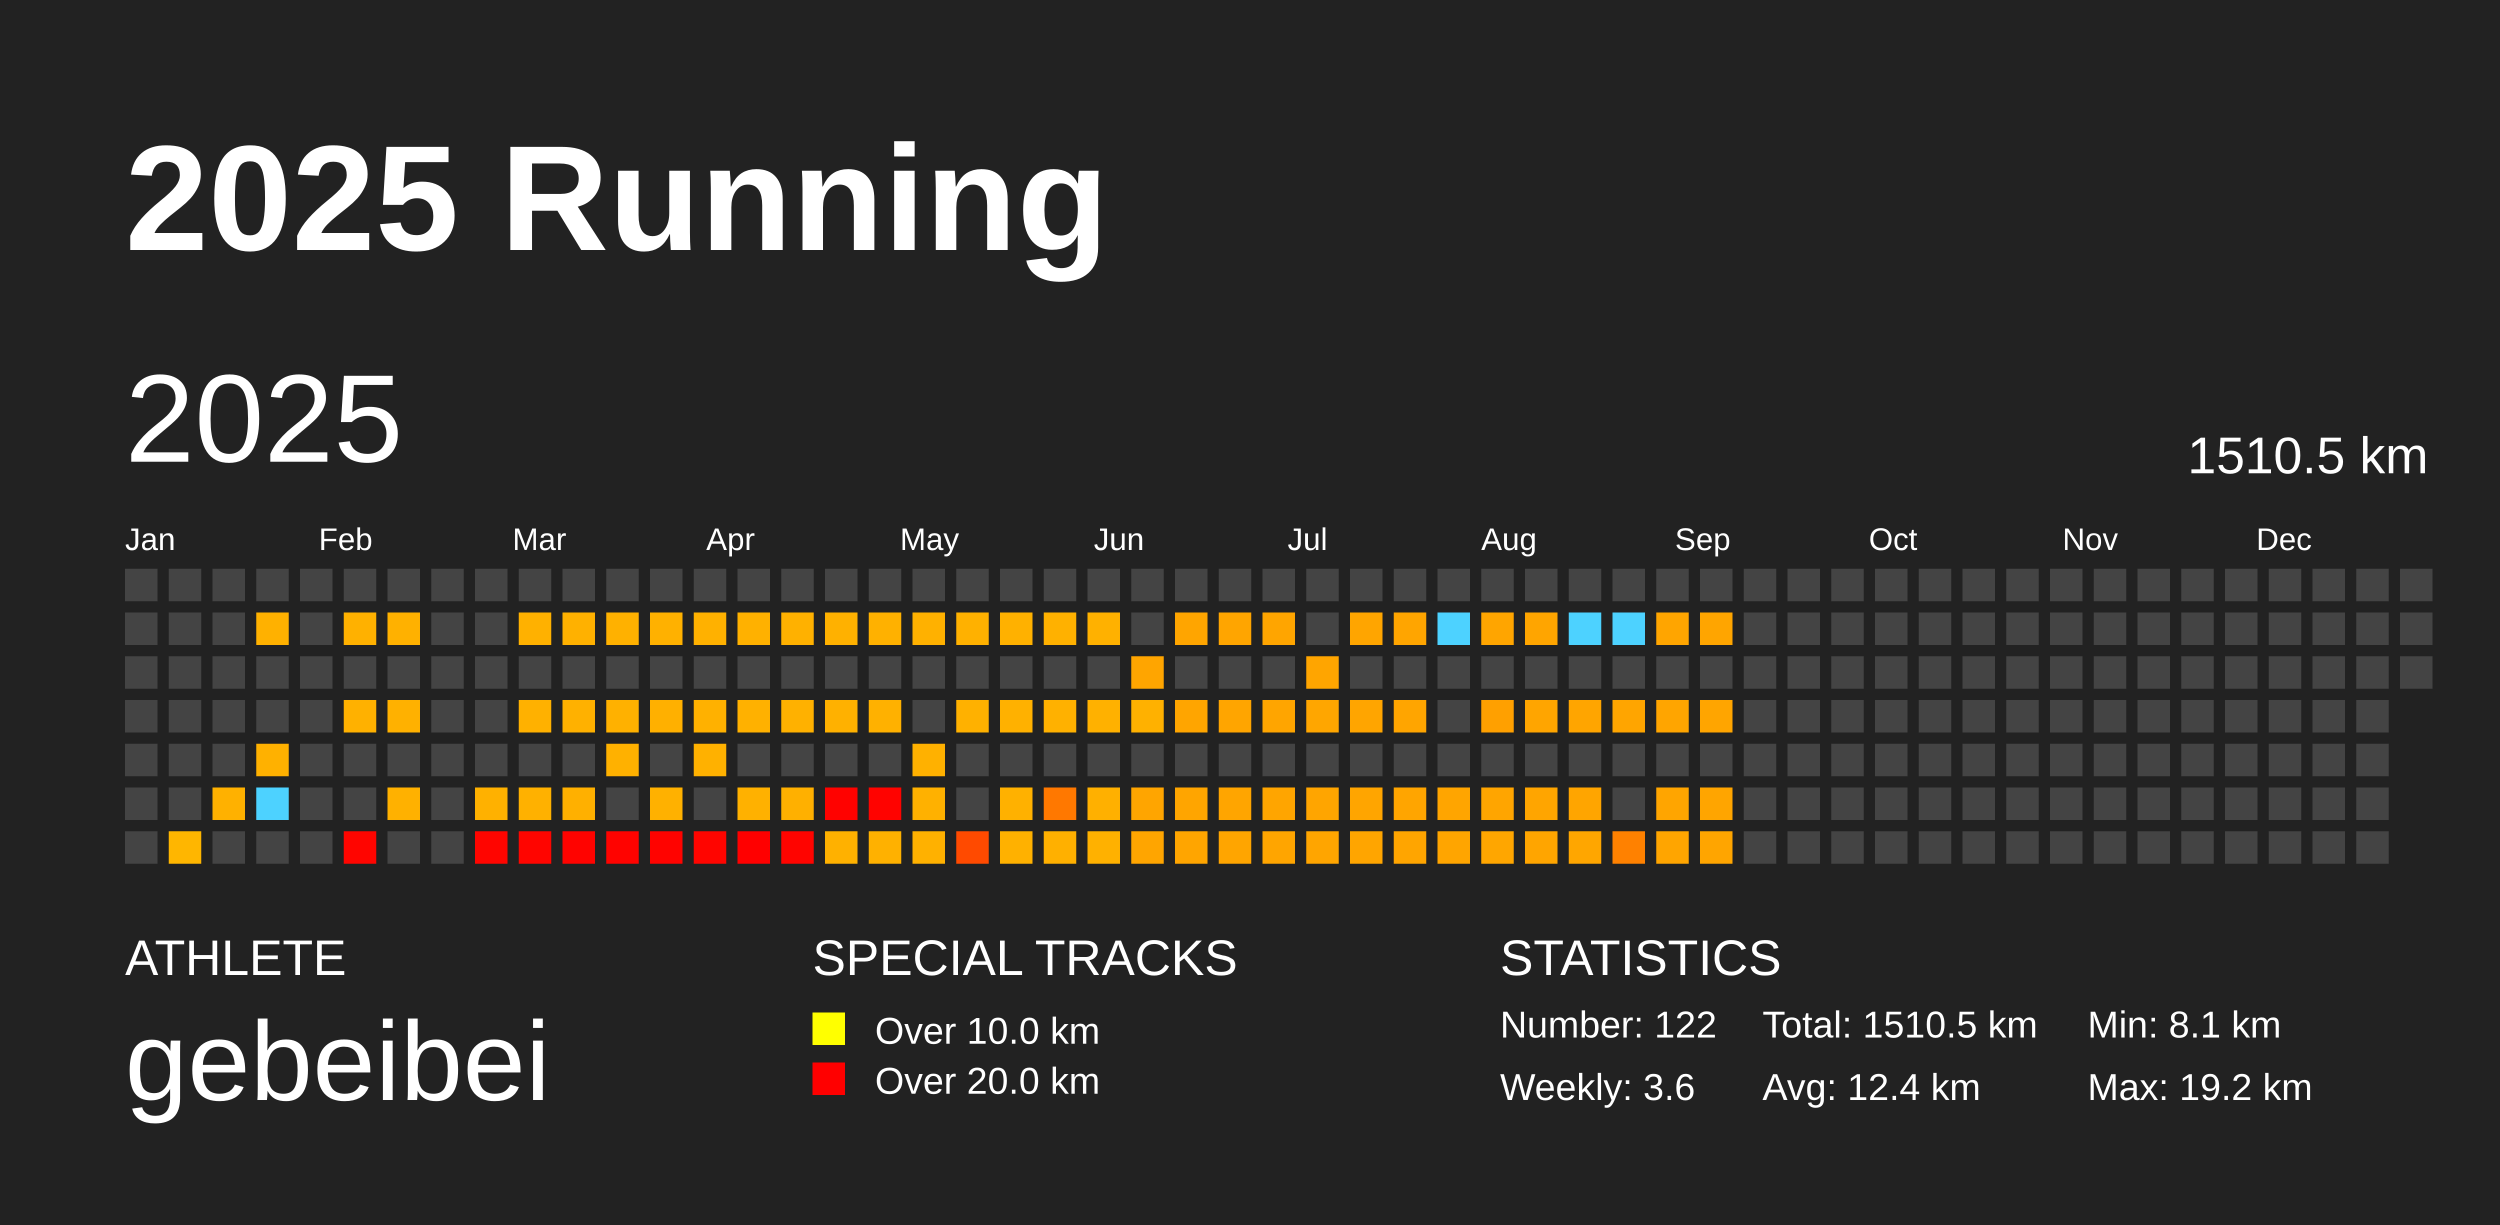
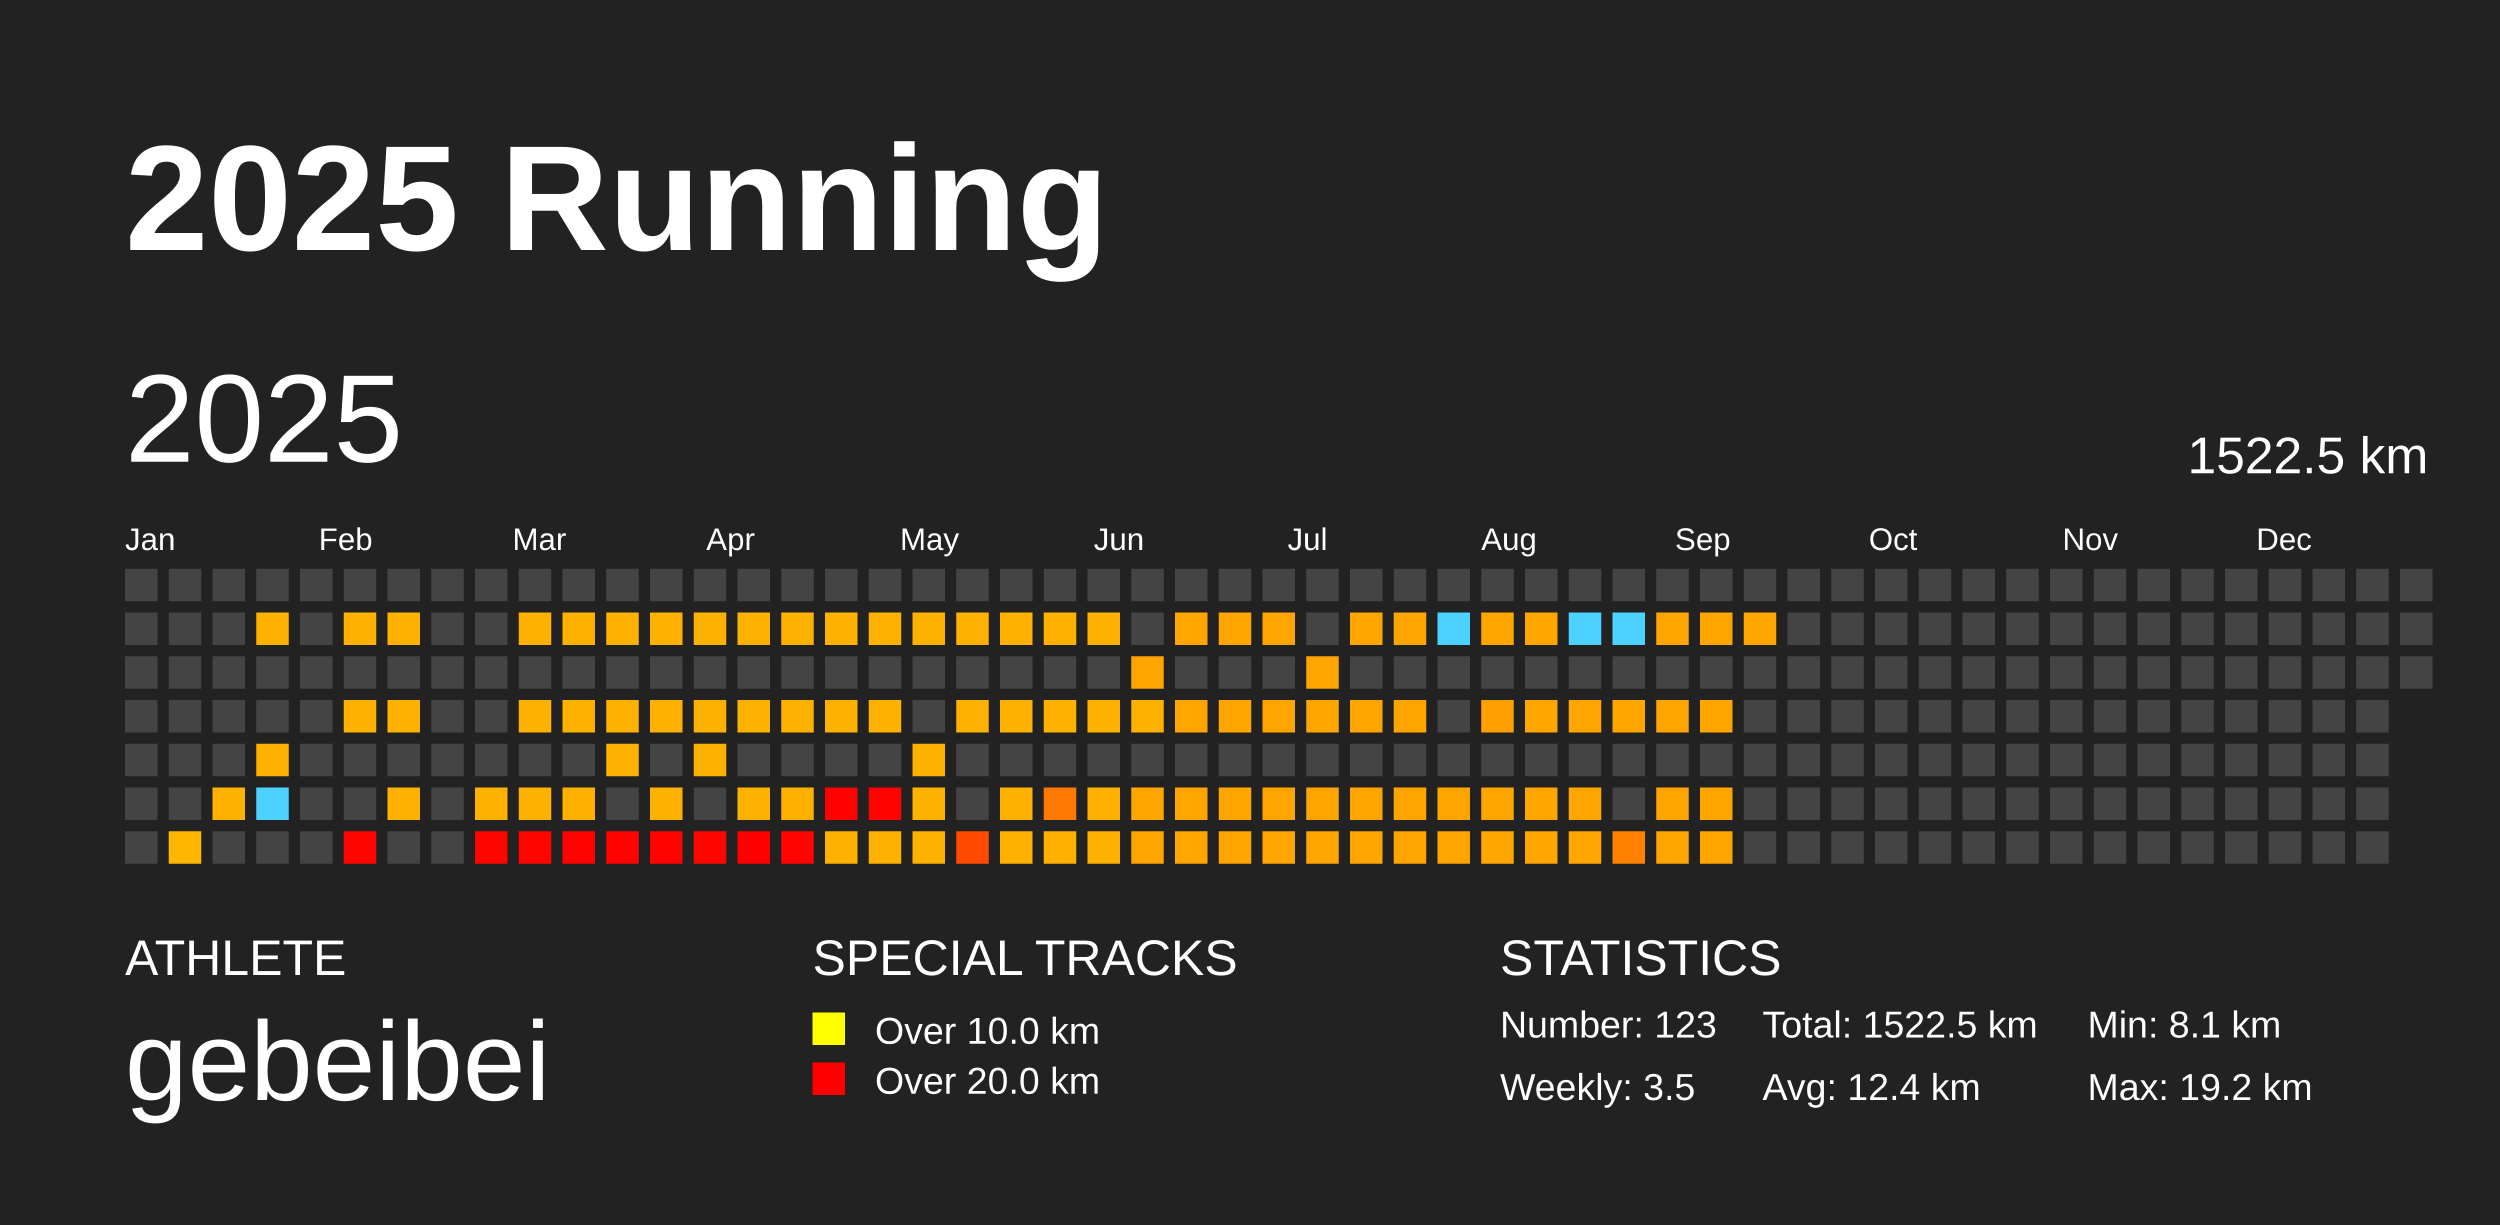
<svg xmlns="http://www.w3.org/2000/svg" baseProfile="full" height="98mm" version="1.1" viewBox="0,0,200,98" width="200mm">
  <defs />
  <rect fill="#222222" height="98" width="200" x="0" y="0" />
  <text fill="#FFFFFF" style="font-size:12px; font-family:Arial; font-weight:bold;" x="10" y="20">2025 Running</text>
  <text fill="#FFFFFF" style="font-size:4px; font-family:Arial" x="10" y="78">ATHLETE</text>
  <text fill="#FFFFFF" style="font-size:9px; font-family:Arial" x="10" y="88">gebeibei</text>
  <text fill="#FFFFFF" style="font-size:4px; font-family:Arial" x="65" y="78">SPECIAL TRACKS</text>
  <rect fill="yellow" height="2.6" width="2.6" x="65" y="81" />
  <text fill="#FFFFFF" style="font-size:3px; font-family:Arial" x="70" y="83.5">Over 10.0 km</text>
  <rect fill="red" height="2.6" width="2.6" x="65" y="85" />
  <text fill="#FFFFFF" style="font-size:3px; font-family:Arial" x="70" y="87.5">Over 20.0 km</text>
  <text fill="#FFFFFF" style="font-size:4px; font-family:Arial" x="120" y="78">STATISTICS</text>
-   <text fill="#FFFFFF" style="font-size:3px; font-family:Arial" x="120" y="83">Number: 122</text>
-   <text fill="#FFFFFF" style="font-size:3px; font-family:Arial" x="120" y="88">Weekly: 3.6</text>
-   <text fill="#FFFFFF" style="font-size:3px; font-family:Arial" x="141" y="83">Total: 1510.5 km</text>
+   <text fill="#FFFFFF" style="font-size:3px; font-family:Arial" x="120" y="83">Number: 123</text>
+   <text fill="#FFFFFF" style="font-size:3px; font-family:Arial" x="120" y="88">Weekly: 3.5</text>
+   <text fill="#FFFFFF" style="font-size:3px; font-family:Arial" x="141" y="83">Total: 1522.5 km</text>
  <text fill="#FFFFFF" style="font-size:3px; font-family:Arial" x="141" y="88">Avg: 12.4 km</text>
  <text fill="#FFFFFF" style="font-size:3px; font-family:Arial" x="167" y="83">Min: 8.1 km</text>
  <text fill="#FFFFFF" style="font-size:3px; font-family:Arial" x="167" y="88">Max: 19.2 km</text>
  <text dominant-baseline="hanging" fill="#FFFFFF" style="font-size:10.0px; font-family:Arial;" x="10" y="30">2025</text>
-   <text dominant-baseline="hanging" fill="#FFFFFF" style="font-size:4.125px; font-family:Arial;" x="175" y="35">1510.5 km</text>
+   <text dominant-baseline="hanging" fill="#FFFFFF" style="font-size:4.125px; font-family:Arial;" x="175" y="35">1522.5 km</text>
  <text fill="#FFFFFF" style="font-size:2.5px; font-family:Arial" x="10.0" y="44">Jan</text>
  <text fill="#FFFFFF" style="font-size:2.5px; font-family:Arial" x="25.5" y="44">Feb</text>
  <text fill="#FFFFFF" style="font-size:2.5px; font-family:Arial" x="41.0" y="44">Mar</text>
  <text fill="#FFFFFF" style="font-size:2.5px; font-family:Arial" x="56.5" y="44">Apr</text>
  <text fill="#FFFFFF" style="font-size:2.5px; font-family:Arial" x="72.0" y="44">May</text>
  <text fill="#FFFFFF" style="font-size:2.5px; font-family:Arial" x="87.5" y="44">Jun</text>
  <text fill="#FFFFFF" style="font-size:2.5px; font-family:Arial" x="103.0" y="44">Jul</text>
  <text fill="#FFFFFF" style="font-size:2.5px; font-family:Arial" x="118.5" y="44">Aug</text>
  <text fill="#FFFFFF" style="font-size:2.5px; font-family:Arial" x="134.0" y="44">Sep</text>
  <text fill="#FFFFFF" style="font-size:2.5px; font-family:Arial" x="149.5" y="44">Oct</text>
  <text fill="#FFFFFF" style="font-size:2.5px; font-family:Arial" x="165.0" y="44">Nov</text>
  <text fill="#FFFFFF" style="font-size:2.5px; font-family:Arial" x="180.5" y="44">Dec</text>
  <rect fill="#444444" height="2.6" width="2.6" x="10.0" y="45.5" />
  <rect fill="#444444" height="2.6" width="2.6" x="10.0" y="49.0" />
  <rect fill="#444444" height="2.6" width="2.6" x="10.0" y="52.5" />
  <rect fill="#444444" height="2.6" width="2.6" x="10.0" y="56.0" />
  <rect fill="#444444" height="2.6" width="2.6" x="10.0" y="59.5" />
  <rect fill="#444444" height="2.6" width="2.6" x="10.0" y="63.0" />
  <rect fill="#444444" height="2.6" width="2.6" x="10.0" y="66.5" />
  <rect fill="#444444" height="2.6" width="2.6" x="13.5" y="45.5" />
  <rect fill="#444444" height="2.6" width="2.6" x="13.5" y="49.0" />
  <rect fill="#444444" height="2.6" width="2.6" x="13.5" y="52.5" />
  <rect fill="#444444" height="2.6" width="2.6" x="13.5" y="56.0" />
  <rect fill="#444444" height="2.6" width="2.6" x="13.5" y="59.5" />
  <rect fill="#444444" height="2.6" width="2.6" x="13.5" y="63.0" />
  <rect fill="#ffb600" height="2.6" width="2.6" x="13.5" y="66.5" />
  <rect fill="#444444" height="2.6" width="2.6" x="17.0" y="45.5" />
  <rect fill="#444444" height="2.6" width="2.6" x="17.0" y="49.0" />
  <rect fill="#444444" height="2.6" width="2.6" x="17.0" y="52.5" />
  <rect fill="#444444" height="2.6" width="2.6" x="17.0" y="56.0" />
  <rect fill="#444444" height="2.6" width="2.6" x="17.0" y="59.5" />
  <rect fill="#ffb100" height="2.6" width="2.6" x="17.0" y="63.0" />
  <rect fill="#444444" height="2.6" width="2.6" x="17.0" y="66.5" />
  <rect fill="#444444" height="2.6" width="2.6" x="20.5" y="45.5" />
  <rect fill="#ffb100" height="2.6" width="2.6" x="20.5" y="49.0" />
  <rect fill="#444444" height="2.6" width="2.6" x="20.5" y="52.5" />
  <rect fill="#444444" height="2.6" width="2.6" x="20.5" y="56.0" />
  <rect fill="#ffb100" height="2.6" width="2.6" x="20.5" y="59.5" />
  <rect fill="#4dd2ff" height="2.6" width="2.6" x="20.5" y="63.0" />
  <rect fill="#444444" height="2.6" width="2.6" x="20.5" y="66.5" />
  <rect fill="#444444" height="2.6" width="2.6" x="24.0" y="45.5" />
  <rect fill="#444444" height="2.6" width="2.6" x="24.0" y="49.0" />
  <rect fill="#444444" height="2.6" width="2.6" x="24.0" y="52.5" />
  <rect fill="#444444" height="2.6" width="2.6" x="24.0" y="56.0" />
  <rect fill="#444444" height="2.6" width="2.6" x="24.0" y="59.5" />
  <rect fill="#444444" height="2.6" width="2.6" x="24.0" y="63.0" />
  <rect fill="#444444" height="2.6" width="2.6" x="24.0" y="66.5" />
  <rect fill="#444444" height="2.6" width="2.6" x="27.5" y="45.5" />
  <rect fill="#ffb100" height="2.6" width="2.6" x="27.5" y="49.0" />
  <rect fill="#444444" height="2.6" width="2.6" x="27.5" y="52.5" />
  <rect fill="#ffb100" height="2.6" width="2.6" x="27.5" y="56.0" />
  <rect fill="#444444" height="2.6" width="2.6" x="27.5" y="59.5" />
  <rect fill="#444444" height="2.6" width="2.6" x="27.5" y="63.0" />
  <rect fill="#ff0500" height="2.6" width="2.6" x="27.5" y="66.5" />
  <rect fill="#444444" height="2.6" width="2.6" x="31.0" y="45.5" />
  <rect fill="#ffb100" height="2.6" width="2.6" x="31.0" y="49.0" />
  <rect fill="#444444" height="2.6" width="2.6" x="31.0" y="52.5" />
  <rect fill="#ffb100" height="2.6" width="2.6" x="31.0" y="56.0" />
  <rect fill="#444444" height="2.6" width="2.6" x="31.0" y="59.5" />
  <rect fill="#ffb100" height="2.6" width="2.6" x="31.0" y="63.0" />
  <rect fill="#444444" height="2.6" width="2.6" x="31.0" y="66.5" />
  <rect fill="#444444" height="2.6" width="2.6" x="34.5" y="45.5" />
  <rect fill="#444444" height="2.6" width="2.6" x="34.5" y="49.0" />
  <rect fill="#444444" height="2.6" width="2.6" x="34.5" y="52.5" />
  <rect fill="#444444" height="2.6" width="2.6" x="34.5" y="56.0" />
  <rect fill="#444444" height="2.6" width="2.6" x="34.5" y="59.5" />
  <rect fill="#444444" height="2.6" width="2.6" x="34.5" y="63.0" />
  <rect fill="#444444" height="2.6" width="2.6" x="34.5" y="66.5" />
  <rect fill="#444444" height="2.6" width="2.6" x="38.0" y="45.5" />
  <rect fill="#444444" height="2.6" width="2.6" x="38.0" y="49.0" />
  <rect fill="#444444" height="2.6" width="2.6" x="38.0" y="52.5" />
  <rect fill="#444444" height="2.6" width="2.6" x="38.0" y="56.0" />
  <rect fill="#444444" height="2.6" width="2.6" x="38.0" y="59.5" />
  <rect fill="#ffb100" height="2.6" width="2.6" x="38.0" y="63.0" />
  <rect fill="#ff0500" height="2.6" width="2.6" x="38.0" y="66.5" />
  <rect fill="#444444" height="2.6" width="2.6" x="41.5" y="45.5" />
  <rect fill="#ffb100" height="2.6" width="2.6" x="41.5" y="49.0" />
  <rect fill="#444444" height="2.6" width="2.6" x="41.5" y="52.5" />
  <rect fill="#ffb100" height="2.6" width="2.6" x="41.5" y="56.0" />
  <rect fill="#444444" height="2.6" width="2.6" x="41.5" y="59.5" />
  <rect fill="#ffb100" height="2.6" width="2.6" x="41.5" y="63.0" />
  <rect fill="#ff0500" height="2.6" width="2.6" x="41.5" y="66.5" />
  <rect fill="#444444" height="2.6" width="2.6" x="45.0" y="45.5" />
  <rect fill="#ffb100" height="2.6" width="2.6" x="45.0" y="49.0" />
  <rect fill="#444444" height="2.6" width="2.6" x="45.0" y="52.5" />
  <rect fill="#ffb100" height="2.6" width="2.6" x="45.0" y="56.0" />
  <rect fill="#444444" height="2.6" width="2.6" x="45.0" y="59.5" />
  <rect fill="#ffb000" height="2.6" width="2.6" x="45.0" y="63.0" />
  <rect fill="#ff0300" height="2.6" width="2.6" x="45.0" y="66.5" />
  <rect fill="#444444" height="2.6" width="2.6" x="48.5" y="45.5" />
  <rect fill="#ffb100" height="2.6" width="2.6" x="48.5" y="49.0" />
  <rect fill="#444444" height="2.6" width="2.6" x="48.5" y="52.5" />
  <rect fill="#ffb100" height="2.6" width="2.6" x="48.5" y="56.0" />
  <rect fill="#ffb100" height="2.6" width="2.6" x="48.5" y="59.5" />
  <rect fill="#444444" height="2.6" width="2.6" x="48.5" y="63.0" />
  <rect fill="#ff0300" height="2.6" width="2.6" x="48.5" y="66.5" />
  <rect fill="#444444" height="2.6" width="2.6" x="52.0" y="45.5" />
  <rect fill="#ffb100" height="2.6" width="2.6" x="52.0" y="49.0" />
  <rect fill="#444444" height="2.6" width="2.6" x="52.0" y="52.5" />
  <rect fill="#ffb000" height="2.6" width="2.6" x="52.0" y="56.0" />
  <rect fill="#444444" height="2.6" width="2.6" x="52.0" y="59.5" />
  <rect fill="#ffb100" height="2.6" width="2.6" x="52.0" y="63.0" />
  <rect fill="#ff0300" height="2.6" width="2.6" x="52.0" y="66.5" />
  <rect fill="#444444" height="2.6" width="2.6" x="55.5" y="45.5" />
  <rect fill="#ffb100" height="2.6" width="2.6" x="55.5" y="49.0" />
  <rect fill="#444444" height="2.6" width="2.6" x="55.5" y="52.5" />
  <rect fill="#ffb100" height="2.6" width="2.6" x="55.5" y="56.0" />
  <rect fill="#ffb100" height="2.6" width="2.6" x="55.5" y="59.5" />
  <rect fill="#444444" height="2.6" width="2.6" x="55.5" y="63.0" />
  <rect fill="#ff0500" height="2.6" width="2.6" x="55.5" y="66.5" />
  <rect fill="#444444" height="2.6" width="2.6" x="59.0" y="45.5" />
  <rect fill="#ffb100" height="2.6" width="2.6" x="59.0" y="49.0" />
  <rect fill="#444444" height="2.6" width="2.6" x="59.0" y="52.5" />
  <rect fill="#ffb100" height="2.6" width="2.6" x="59.0" y="56.0" />
  <rect fill="#444444" height="2.6" width="2.6" x="59.0" y="59.5" />
  <rect fill="#ffb100" height="2.6" width="2.6" x="59.0" y="63.0" />
  <rect fill="#ff0000" height="2.6" width="2.6" x="59.0" y="66.5" />
  <rect fill="#444444" height="2.6" width="2.6" x="62.5" y="45.5" />
  <rect fill="#ffb100" height="2.6" width="2.6" x="62.5" y="49.0" />
  <rect fill="#444444" height="2.6" width="2.6" x="62.5" y="52.5" />
  <rect fill="#ffb100" height="2.6" width="2.6" x="62.5" y="56.0" />
  <rect fill="#444444" height="2.6" width="2.6" x="62.5" y="59.5" />
  <rect fill="#ffb000" height="2.6" width="2.6" x="62.5" y="63.0" />
  <rect fill="#ff0400" height="2.6" width="2.6" x="62.5" y="66.5" />
  <rect fill="#444444" height="2.6" width="2.6" x="66.0" y="45.5" />
  <rect fill="#ffb100" height="2.6" width="2.6" x="66.0" y="49.0" />
  <rect fill="#444444" height="2.6" width="2.6" x="66.0" y="52.5" />
  <rect fill="#ffb100" height="2.6" width="2.6" x="66.0" y="56.0" />
  <rect fill="#444444" height="2.6" width="2.6" x="66.0" y="59.5" />
  <rect fill="#ff0200" height="2.6" width="2.6" x="66.0" y="63.0" />
  <rect fill="#ffb100" height="2.6" width="2.6" x="66.0" y="66.5" />
  <rect fill="#444444" height="2.6" width="2.6" x="69.5" y="45.5" />
  <rect fill="#ffb100" height="2.6" width="2.6" x="69.5" y="49.0" />
  <rect fill="#444444" height="2.6" width="2.6" x="69.5" y="52.5" />
  <rect fill="#ffb100" height="2.6" width="2.6" x="69.5" y="56.0" />
  <rect fill="#444444" height="2.6" width="2.6" x="69.5" y="59.5" />
  <rect fill="#ff0300" height="2.6" width="2.6" x="69.5" y="63.0" />
  <rect fill="#ffb100" height="2.6" width="2.6" x="69.5" y="66.5" />
  <rect fill="#444444" height="2.6" width="2.6" x="73.0" y="45.5" />
  <rect fill="#ffb100" height="2.6" width="2.6" x="73.0" y="49.0" />
  <rect fill="#444444" height="2.6" width="2.6" x="73.0" y="52.5" />
  <rect fill="#444444" height="2.6" width="2.6" x="73.0" y="56.0" />
  <rect fill="#ffb100" height="2.6" width="2.6" x="73.0" y="59.5" />
  <rect fill="#ffb100" height="2.6" width="2.6" x="73.0" y="63.0" />
  <rect fill="#ffb100" height="2.6" width="2.6" x="73.0" y="66.5" />
  <rect fill="#444444" height="2.6" width="2.6" x="76.5" y="45.5" />
  <rect fill="#ffb100" height="2.6" width="2.6" x="76.5" y="49.0" />
  <rect fill="#444444" height="2.6" width="2.6" x="76.5" y="52.5" />
  <rect fill="#ffb100" height="2.6" width="2.6" x="76.5" y="56.0" />
  <rect fill="#444444" height="2.6" width="2.6" x="76.5" y="59.5" />
  <rect fill="#444444" height="2.6" width="2.6" x="76.5" y="63.0" />
  <rect fill="#ff4a00" height="2.6" width="2.6" x="76.5" y="66.5" />
  <rect fill="#444444" height="2.6" width="2.6" x="80.0" y="45.5" />
  <rect fill="#ffb100" height="2.6" width="2.6" x="80.0" y="49.0" />
  <rect fill="#444444" height="2.6" width="2.6" x="80.0" y="52.5" />
  <rect fill="#ffb100" height="2.6" width="2.6" x="80.0" y="56.0" />
  <rect fill="#444444" height="2.6" width="2.6" x="80.0" y="59.5" />
  <rect fill="#ffb100" height="2.6" width="2.6" x="80.0" y="63.0" />
  <rect fill="#ffb100" height="2.6" width="2.6" x="80.0" y="66.5" />
  <rect fill="#444444" height="2.6" width="2.6" x="83.5" y="45.5" />
  <rect fill="#ffb100" height="2.6" width="2.6" x="83.5" y="49.0" />
  <rect fill="#444444" height="2.6" width="2.6" x="83.5" y="52.5" />
  <rect fill="#ffb100" height="2.6" width="2.6" x="83.5" y="56.0" />
  <rect fill="#444444" height="2.6" width="2.6" x="83.5" y="59.5" />
  <rect fill="#ff7800" height="2.6" width="2.6" x="83.5" y="63.0" />
  <rect fill="#ffb000" height="2.6" width="2.6" x="83.5" y="66.5" />
  <rect fill="#444444" height="2.6" width="2.6" x="87.0" y="45.5" />
  <rect fill="#ffb100" height="2.6" width="2.6" x="87.0" y="49.0" />
  <rect fill="#444444" height="2.6" width="2.6" x="87.0" y="52.5" />
  <rect fill="#ffb100" height="2.6" width="2.6" x="87.0" y="56.0" />
  <rect fill="#444444" height="2.6" width="2.6" x="87.0" y="59.5" />
  <rect fill="#ffb000" height="2.6" width="2.6" x="87.0" y="63.0" />
  <rect fill="#ffb100" height="2.6" width="2.6" x="87.0" y="66.5" />
  <rect fill="#444444" height="2.6" width="2.6" x="90.5" y="45.5" />
  <rect fill="#444444" height="2.6" width="2.6" x="90.5" y="49.0" />
  <rect fill="#ffa500" height="2.6" width="2.6" x="90.5" y="52.5" />
  <rect fill="#ffb100" height="2.6" width="2.6" x="90.5" y="56.0" />
  <rect fill="#444444" height="2.6" width="2.6" x="90.5" y="59.5" />
  <rect fill="#ffa500" height="2.6" width="2.6" x="90.5" y="63.0" />
  <rect fill="#ffa500" height="2.6" width="2.6" x="90.5" y="66.5" />
  <rect fill="#444444" height="2.6" width="2.6" x="94.0" y="45.5" />
  <rect fill="#ffa500" height="2.6" width="2.6" x="94.0" y="49.0" />
  <rect fill="#444444" height="2.6" width="2.6" x="94.0" y="52.5" />
  <rect fill="#ffa500" height="2.6" width="2.6" x="94.0" y="56.0" />
  <rect fill="#444444" height="2.6" width="2.6" x="94.0" y="59.5" />
  <rect fill="#ffa500" height="2.6" width="2.6" x="94.0" y="63.0" />
  <rect fill="#ffa500" height="2.6" width="2.6" x="94.0" y="66.5" />
  <rect fill="#444444" height="2.6" width="2.6" x="97.5" y="45.5" />
  <rect fill="#ffa500" height="2.6" width="2.6" x="97.5" y="49.0" />
  <rect fill="#444444" height="2.6" width="2.6" x="97.5" y="52.5" />
  <rect fill="#ffa500" height="2.6" width="2.6" x="97.5" y="56.0" />
  <rect fill="#444444" height="2.6" width="2.6" x="97.5" y="59.5" />
  <rect fill="#ffa500" height="2.6" width="2.6" x="97.5" y="63.0" />
  <rect fill="#ffa500" height="2.6" width="2.6" x="97.5" y="66.5" />
  <rect fill="#444444" height="2.6" width="2.6" x="101.0" y="45.5" />
  <rect fill="#ffa500" height="2.6" width="2.6" x="101.0" y="49.0" />
  <rect fill="#444444" height="2.6" width="2.6" x="101.0" y="52.5" />
  <rect fill="#ffa500" height="2.6" width="2.6" x="101.0" y="56.0" />
  <rect fill="#444444" height="2.6" width="2.6" x="101.0" y="59.5" />
  <rect fill="#ffa500" height="2.6" width="2.6" x="101.0" y="63.0" />
  <rect fill="#ffa500" height="2.6" width="2.6" x="101.0" y="66.5" />
  <rect fill="#444444" height="2.6" width="2.6" x="104.5" y="45.5" />
  <rect fill="#444444" height="2.6" width="2.6" x="104.5" y="49.0" />
  <rect fill="#ffa500" height="2.6" width="2.6" x="104.5" y="52.5" />
  <rect fill="#ffa600" height="2.6" width="2.6" x="104.5" y="56.0" />
  <rect fill="#444444" height="2.6" width="2.6" x="104.5" y="59.5" />
  <rect fill="#ffa500" height="2.6" width="2.6" x="104.5" y="63.0" />
  <rect fill="#ffa500" height="2.6" width="2.6" x="104.5" y="66.5" />
  <rect fill="#444444" height="2.6" width="2.6" x="108.0" y="45.5" />
  <rect fill="#ffa500" height="2.6" width="2.6" x="108.0" y="49.0" />
  <rect fill="#444444" height="2.6" width="2.6" x="108.0" y="52.5" />
  <rect fill="#ffa500" height="2.6" width="2.6" x="108.0" y="56.0" />
  <rect fill="#444444" height="2.6" width="2.6" x="108.0" y="59.5" />
  <rect fill="#ffa500" height="2.6" width="2.6" x="108.0" y="63.0" />
  <rect fill="#ffa500" height="2.6" width="2.6" x="108.0" y="66.5" />
  <rect fill="#444444" height="2.6" width="2.6" x="111.5" y="45.5" />
  <rect fill="#ffa500" height="2.6" width="2.6" x="111.5" y="49.0" />
  <rect fill="#444444" height="2.6" width="2.6" x="111.5" y="52.5" />
  <rect fill="#ffa500" height="2.6" width="2.6" x="111.5" y="56.0" />
  <rect fill="#444444" height="2.6" width="2.6" x="111.5" y="59.5" />
  <rect fill="#ffa500" height="2.6" width="2.6" x="111.5" y="63.0" />
  <rect fill="#ffa500" height="2.6" width="2.6" x="111.5" y="66.5" />
  <rect fill="#444444" height="2.6" width="2.6" x="115.0" y="45.5" />
  <rect fill="#4dd2ff" height="2.6" width="2.6" x="115.0" y="49.0" />
  <rect fill="#444444" height="2.6" width="2.6" x="115.0" y="52.5" />
  <rect fill="#444444" height="2.6" width="2.6" x="115.0" y="56.0" />
  <rect fill="#444444" height="2.6" width="2.6" x="115.0" y="59.5" />
  <rect fill="#ffa500" height="2.6" width="2.6" x="115.0" y="63.0" />
  <rect fill="#ffa500" height="2.6" width="2.6" x="115.0" y="66.5" />
  <rect fill="#444444" height="2.6" width="2.6" x="118.5" y="45.5" />
  <rect fill="#ffa500" height="2.6" width="2.6" x="118.5" y="49.0" />
  <rect fill="#444444" height="2.6" width="2.6" x="118.5" y="52.5" />
  <rect fill="#ffa000" height="2.6" width="2.6" x="118.5" y="56.0" />
  <rect fill="#444444" height="2.6" width="2.6" x="118.5" y="59.5" />
  <rect fill="#ffa500" height="2.6" width="2.6" x="118.5" y="63.0" />
  <rect fill="#ffa600" height="2.6" width="2.6" x="118.5" y="66.5" />
  <rect fill="#444444" height="2.6" width="2.6" x="122.0" y="45.5" />
  <rect fill="#ffa500" height="2.6" width="2.6" x="122.0" y="49.0" />
  <rect fill="#444444" height="2.6" width="2.6" x="122.0" y="52.5" />
  <rect fill="#ffa500" height="2.6" width="2.6" x="122.0" y="56.0" />
  <rect fill="#444444" height="2.6" width="2.6" x="122.0" y="59.5" />
  <rect fill="#ffa500" height="2.6" width="2.6" x="122.0" y="63.0" />
  <rect fill="#ffa500" height="2.6" width="2.6" x="122.0" y="66.5" />
  <rect fill="#444444" height="2.6" width="2.6" x="125.5" y="45.5" />
  <rect fill="#4dd2ff" height="2.6" width="2.6" x="125.5" y="49.0" />
  <rect fill="#444444" height="2.6" width="2.6" x="125.5" y="52.5" />
  <rect fill="#ffa500" height="2.6" width="2.6" x="125.5" y="56.0" />
  <rect fill="#444444" height="2.6" width="2.6" x="125.5" y="59.5" />
  <rect fill="#ffa500" height="2.6" width="2.6" x="125.5" y="63.0" />
  <rect fill="#ffa600" height="2.6" width="2.6" x="125.5" y="66.5" />
  <rect fill="#444444" height="2.6" width="2.6" x="129.0" y="45.5" />
  <rect fill="#4dd2ff" height="2.6" width="2.6" x="129.0" y="49.0" />
  <rect fill="#444444" height="2.6" width="2.6" x="129.0" y="52.5" />
  <rect fill="#ffa500" height="2.6" width="2.6" x="129.0" y="56.0" />
  <rect fill="#444444" height="2.6" width="2.6" x="129.0" y="59.5" />
  <rect fill="#444444" height="2.6" width="2.6" x="129.0" y="63.0" />
  <rect fill="#ff8100" height="2.6" width="2.6" x="129.0" y="66.5" />
  <rect fill="#444444" height="2.6" width="2.6" x="132.5" y="45.5" />
  <rect fill="#ffa500" height="2.6" width="2.6" x="132.5" y="49.0" />
  <rect fill="#444444" height="2.6" width="2.6" x="132.5" y="52.5" />
  <rect fill="#ffa500" height="2.6" width="2.6" x="132.5" y="56.0" />
  <rect fill="#444444" height="2.6" width="2.6" x="132.5" y="59.5" />
  <rect fill="#ffa500" height="2.6" width="2.6" x="132.5" y="63.0" />
  <rect fill="#ffa500" height="2.6" width="2.6" x="132.5" y="66.5" />
  <rect fill="#444444" height="2.6" width="2.6" x="136.0" y="45.5" />
  <rect fill="#ffa500" height="2.6" width="2.6" x="136.0" y="49.0" />
  <rect fill="#444444" height="2.6" width="2.6" x="136.0" y="52.5" />
  <rect fill="#ffa500" height="2.6" width="2.6" x="136.0" y="56.0" />
  <rect fill="#444444" height="2.6" width="2.6" x="136.0" y="59.5" />
  <rect fill="#ffa500" height="2.6" width="2.6" x="136.0" y="63.0" />
  <rect fill="#ffa500" height="2.6" width="2.6" x="136.0" y="66.5" />
  <rect fill="#444444" height="2.6" width="2.6" x="139.5" y="45.5" />
-   <rect fill="#444444" height="2.6" width="2.6" x="139.5" y="49.0" />
+   <rect fill="#ffa500" height="2.6" width="2.6" x="139.5" y="49.0" />
  <rect fill="#444444" height="2.6" width="2.6" x="139.5" y="52.5" />
  <rect fill="#444444" height="2.6" width="2.6" x="139.5" y="56.0" />
  <rect fill="#444444" height="2.6" width="2.6" x="139.5" y="59.5" />
  <rect fill="#444444" height="2.6" width="2.6" x="139.5" y="63.0" />
  <rect fill="#444444" height="2.6" width="2.6" x="139.5" y="66.5" />
  <rect fill="#444444" height="2.6" width="2.6" x="143.0" y="45.5" />
  <rect fill="#444444" height="2.6" width="2.6" x="143.0" y="49.0" />
  <rect fill="#444444" height="2.6" width="2.6" x="143.0" y="52.5" />
  <rect fill="#444444" height="2.6" width="2.6" x="143.0" y="56.0" />
  <rect fill="#444444" height="2.6" width="2.6" x="143.0" y="59.5" />
  <rect fill="#444444" height="2.6" width="2.6" x="143.0" y="63.0" />
  <rect fill="#444444" height="2.6" width="2.6" x="143.0" y="66.5" />
  <rect fill="#444444" height="2.6" width="2.6" x="146.5" y="45.5" />
  <rect fill="#444444" height="2.6" width="2.6" x="146.5" y="49.0" />
  <rect fill="#444444" height="2.6" width="2.6" x="146.5" y="52.5" />
  <rect fill="#444444" height="2.6" width="2.6" x="146.5" y="56.0" />
  <rect fill="#444444" height="2.6" width="2.6" x="146.5" y="59.5" />
  <rect fill="#444444" height="2.6" width="2.6" x="146.5" y="63.0" />
  <rect fill="#444444" height="2.6" width="2.6" x="146.5" y="66.5" />
  <rect fill="#444444" height="2.6" width="2.6" x="150.0" y="45.5" />
  <rect fill="#444444" height="2.6" width="2.6" x="150.0" y="49.0" />
  <rect fill="#444444" height="2.6" width="2.6" x="150.0" y="52.5" />
  <rect fill="#444444" height="2.6" width="2.6" x="150.0" y="56.0" />
  <rect fill="#444444" height="2.6" width="2.6" x="150.0" y="59.5" />
  <rect fill="#444444" height="2.6" width="2.6" x="150.0" y="63.0" />
  <rect fill="#444444" height="2.6" width="2.6" x="150.0" y="66.5" />
  <rect fill="#444444" height="2.6" width="2.6" x="153.5" y="45.5" />
  <rect fill="#444444" height="2.6" width="2.6" x="153.5" y="49.0" />
  <rect fill="#444444" height="2.6" width="2.6" x="153.5" y="52.5" />
  <rect fill="#444444" height="2.6" width="2.6" x="153.5" y="56.0" />
  <rect fill="#444444" height="2.6" width="2.6" x="153.5" y="59.5" />
  <rect fill="#444444" height="2.6" width="2.6" x="153.5" y="63.0" />
  <rect fill="#444444" height="2.6" width="2.6" x="153.5" y="66.5" />
  <rect fill="#444444" height="2.6" width="2.6" x="157.0" y="45.5" />
  <rect fill="#444444" height="2.6" width="2.6" x="157.0" y="49.0" />
  <rect fill="#444444" height="2.6" width="2.6" x="157.0" y="52.5" />
  <rect fill="#444444" height="2.6" width="2.6" x="157.0" y="56.0" />
  <rect fill="#444444" height="2.6" width="2.6" x="157.0" y="59.5" />
  <rect fill="#444444" height="2.6" width="2.6" x="157.0" y="63.0" />
  <rect fill="#444444" height="2.6" width="2.6" x="157.0" y="66.5" />
  <rect fill="#444444" height="2.6" width="2.6" x="160.5" y="45.5" />
  <rect fill="#444444" height="2.6" width="2.6" x="160.5" y="49.0" />
  <rect fill="#444444" height="2.6" width="2.6" x="160.5" y="52.5" />
  <rect fill="#444444" height="2.6" width="2.6" x="160.5" y="56.0" />
  <rect fill="#444444" height="2.6" width="2.6" x="160.5" y="59.5" />
  <rect fill="#444444" height="2.6" width="2.6" x="160.5" y="63.0" />
  <rect fill="#444444" height="2.6" width="2.6" x="160.5" y="66.5" />
  <rect fill="#444444" height="2.6" width="2.6" x="164.0" y="45.5" />
  <rect fill="#444444" height="2.6" width="2.6" x="164.0" y="49.0" />
  <rect fill="#444444" height="2.6" width="2.6" x="164.0" y="52.5" />
  <rect fill="#444444" height="2.6" width="2.6" x="164.0" y="56.0" />
  <rect fill="#444444" height="2.6" width="2.6" x="164.0" y="59.5" />
  <rect fill="#444444" height="2.6" width="2.6" x="164.0" y="63.0" />
  <rect fill="#444444" height="2.6" width="2.6" x="164.0" y="66.5" />
  <rect fill="#444444" height="2.6" width="2.6" x="167.5" y="45.5" />
  <rect fill="#444444" height="2.6" width="2.6" x="167.5" y="49.0" />
  <rect fill="#444444" height="2.6" width="2.6" x="167.5" y="52.5" />
  <rect fill="#444444" height="2.6" width="2.6" x="167.5" y="56.0" />
  <rect fill="#444444" height="2.6" width="2.6" x="167.5" y="59.5" />
  <rect fill="#444444" height="2.6" width="2.6" x="167.5" y="63.0" />
  <rect fill="#444444" height="2.6" width="2.6" x="167.5" y="66.5" />
  <rect fill="#444444" height="2.6" width="2.6" x="171.0" y="45.5" />
  <rect fill="#444444" height="2.6" width="2.6" x="171.0" y="49.0" />
  <rect fill="#444444" height="2.6" width="2.6" x="171.0" y="52.5" />
  <rect fill="#444444" height="2.6" width="2.6" x="171.0" y="56.0" />
  <rect fill="#444444" height="2.6" width="2.6" x="171.0" y="59.5" />
  <rect fill="#444444" height="2.6" width="2.6" x="171.0" y="63.0" />
  <rect fill="#444444" height="2.6" width="2.6" x="171.0" y="66.5" />
  <rect fill="#444444" height="2.6" width="2.6" x="174.5" y="45.5" />
  <rect fill="#444444" height="2.6" width="2.6" x="174.5" y="49.0" />
  <rect fill="#444444" height="2.6" width="2.6" x="174.5" y="52.5" />
  <rect fill="#444444" height="2.6" width="2.6" x="174.5" y="56.0" />
  <rect fill="#444444" height="2.6" width="2.6" x="174.5" y="59.5" />
  <rect fill="#444444" height="2.6" width="2.6" x="174.5" y="63.0" />
  <rect fill="#444444" height="2.6" width="2.6" x="174.5" y="66.5" />
  <rect fill="#444444" height="2.6" width="2.6" x="178.0" y="45.5" />
  <rect fill="#444444" height="2.6" width="2.6" x="178.0" y="49.0" />
  <rect fill="#444444" height="2.6" width="2.6" x="178.0" y="52.5" />
  <rect fill="#444444" height="2.6" width="2.6" x="178.0" y="56.0" />
  <rect fill="#444444" height="2.6" width="2.6" x="178.0" y="59.5" />
  <rect fill="#444444" height="2.6" width="2.6" x="178.0" y="63.0" />
  <rect fill="#444444" height="2.6" width="2.6" x="178.0" y="66.5" />
  <rect fill="#444444" height="2.6" width="2.6" x="181.5" y="45.5" />
  <rect fill="#444444" height="2.6" width="2.6" x="181.5" y="49.0" />
  <rect fill="#444444" height="2.6" width="2.6" x="181.5" y="52.5" />
  <rect fill="#444444" height="2.6" width="2.6" x="181.5" y="56.0" />
  <rect fill="#444444" height="2.6" width="2.6" x="181.5" y="59.5" />
  <rect fill="#444444" height="2.6" width="2.6" x="181.5" y="63.0" />
  <rect fill="#444444" height="2.6" width="2.6" x="181.5" y="66.5" />
  <rect fill="#444444" height="2.6" width="2.6" x="185.0" y="45.5" />
  <rect fill="#444444" height="2.6" width="2.6" x="185.0" y="49.0" />
  <rect fill="#444444" height="2.6" width="2.6" x="185.0" y="52.5" />
  <rect fill="#444444" height="2.6" width="2.6" x="185.0" y="56.0" />
  <rect fill="#444444" height="2.6" width="2.6" x="185.0" y="59.5" />
  <rect fill="#444444" height="2.6" width="2.6" x="185.0" y="63.0" />
  <rect fill="#444444" height="2.6" width="2.6" x="185.0" y="66.5" />
  <rect fill="#444444" height="2.6" width="2.6" x="188.5" y="45.5" />
  <rect fill="#444444" height="2.6" width="2.6" x="188.5" y="49.0" />
  <rect fill="#444444" height="2.6" width="2.6" x="188.5" y="52.5" />
  <rect fill="#444444" height="2.6" width="2.6" x="188.5" y="56.0" />
  <rect fill="#444444" height="2.6" width="2.6" x="188.5" y="59.5" />
  <rect fill="#444444" height="2.6" width="2.6" x="188.5" y="63.0" />
  <rect fill="#444444" height="2.6" width="2.6" x="188.5" y="66.5" />
  <rect fill="#444444" height="2.6" width="2.6" x="192.0" y="45.5" />
  <rect fill="#444444" height="2.6" width="2.6" x="192.0" y="49.0" />
  <rect fill="#444444" height="2.6" width="2.6" x="192.0" y="52.5" />
</svg>
